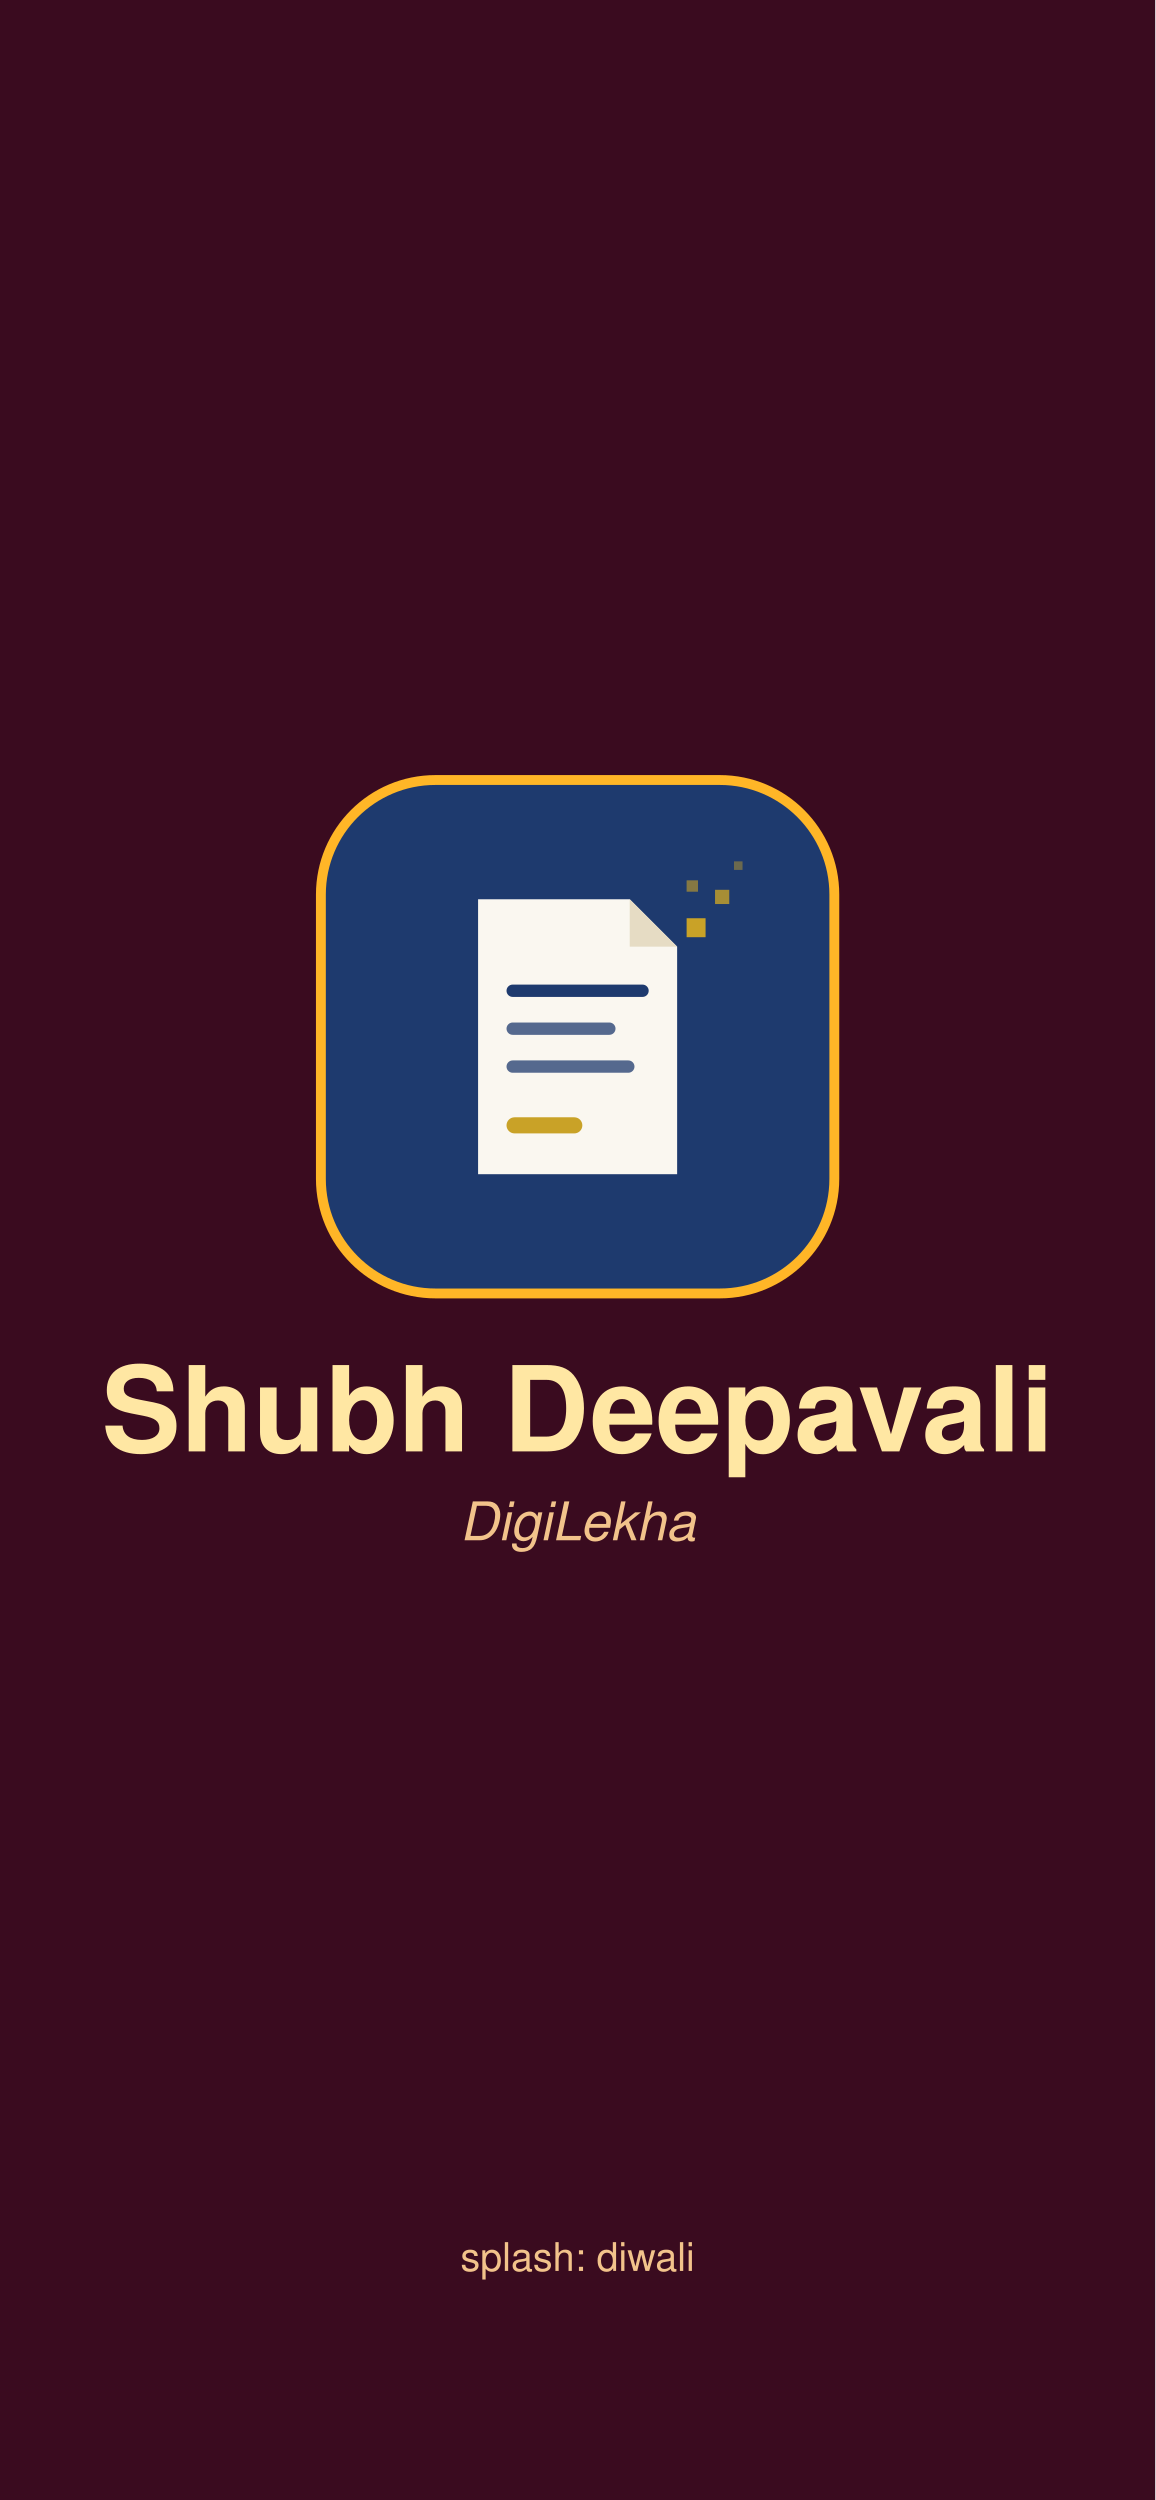
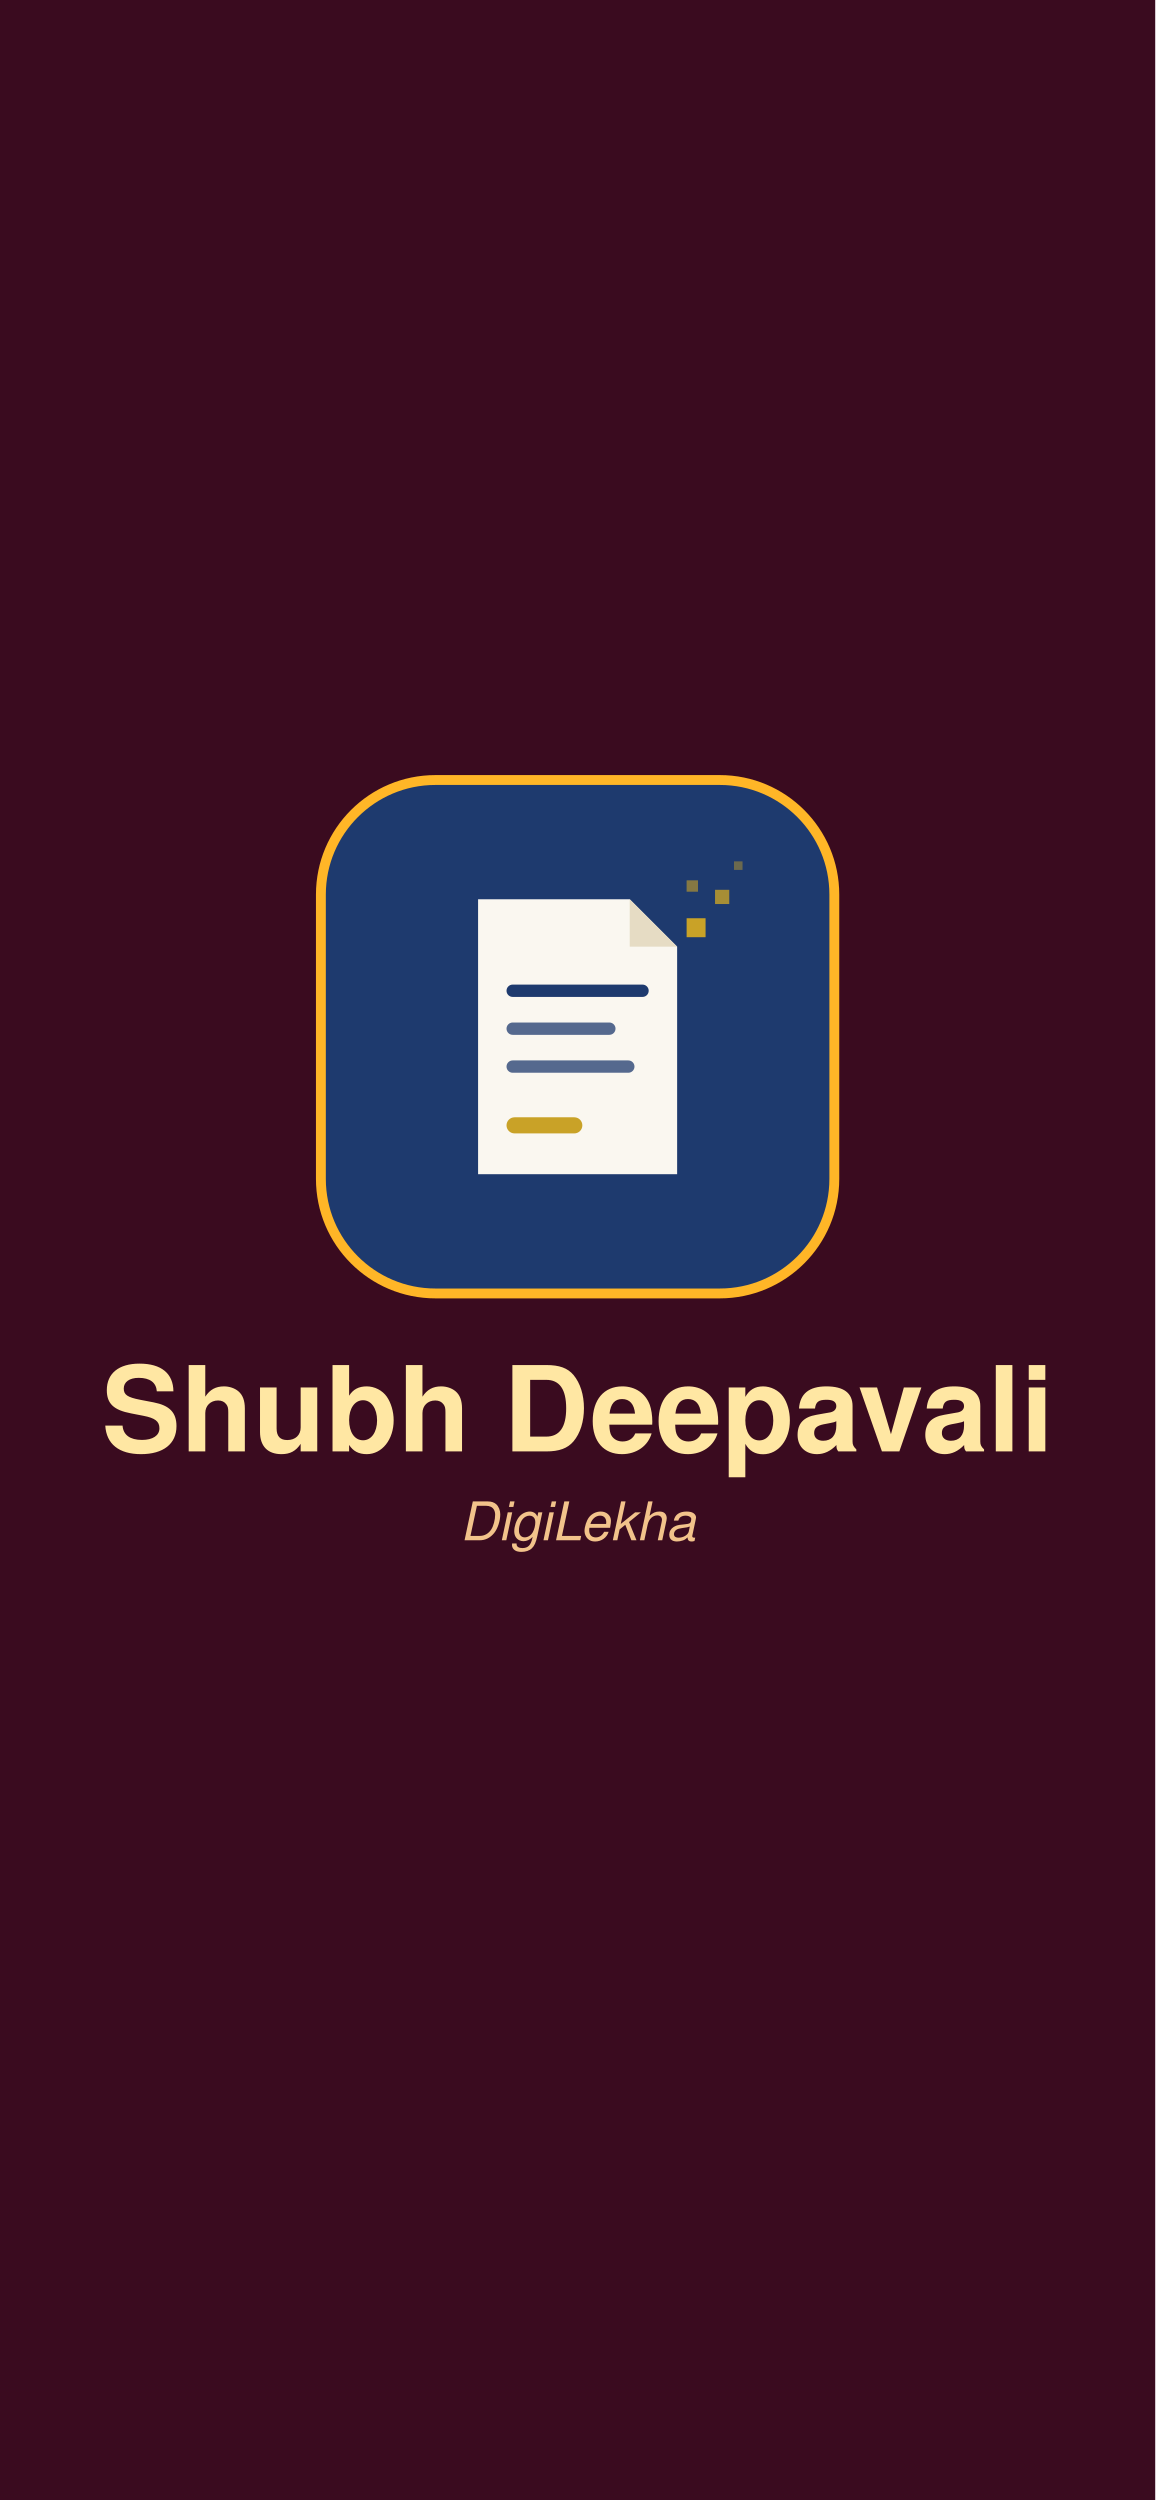
<svg xmlns="http://www.w3.org/2000/svg" viewBox="0 0 1170 2532">
  <rect width="1170" height="2532" fill="#3A0B1F" />
  <g transform="translate(585 1050)">
    <rect x="-260" y="-260" width="520" height="520" rx="116" fill="#1E3A6E" stroke="#FFB627" stroke-width="10" />
    <g transform="scale(0.48)">
      <svg x="-512" y="-512" width="1024" height="1024" viewBox="0 0 1024 1024">
        <path d="M302 222 H622 L722 322 V802 H302 Z" fill="#FAF7F0" />
        <path d="M622 222 V322 H722 Z" fill="#E6DCC4" />
        <rect x="362" y="402" width="300" height="26" rx="13" fill="#1E3A6E" />
        <rect x="362" y="482" width="230" height="26" rx="13" fill="#1E3A6E" opacity="0.75" />
        <rect x="362" y="562" width="270" height="26" rx="13" fill="#1E3A6E" opacity="0.75" />
        <rect x="362" y="682" width="160" height="34" rx="17" fill="#C9A227" />
        <rect x="742" y="262" width="40" height="40" fill="#C9A227" />
        <rect x="802" y="202" width="30" height="30" fill="#C9A227" opacity="0.8" />
        <rect x="742" y="182" width="24" height="24" fill="#C9A227" opacity="0.6" />
        <rect x="842" y="142" width="18" height="18" fill="#C9A227" opacity="0.45" />
      </svg>
    </g>
  </g>
  <text x="585" y="1470" text-anchor="middle" font-family="Helvetica Neue, Helvetica, Arial, sans-serif" font-size="120" font-weight="700" fill="#FFE7A3">Shubh Deepavali</text>
  <text x="585" y="1560" text-anchor="middle" font-family="Helvetica Neue, Helvetica, Arial, sans-serif" font-size="54" font-style="italic" fill="#F2C38B">DigiLekha</text>
-   <text x="585" y="2300" text-anchor="middle" font-family="Helvetica Neue, Helvetica, Arial, sans-serif" font-size="40" fill="#F2C38B">splash: diwali</text>
</svg>
